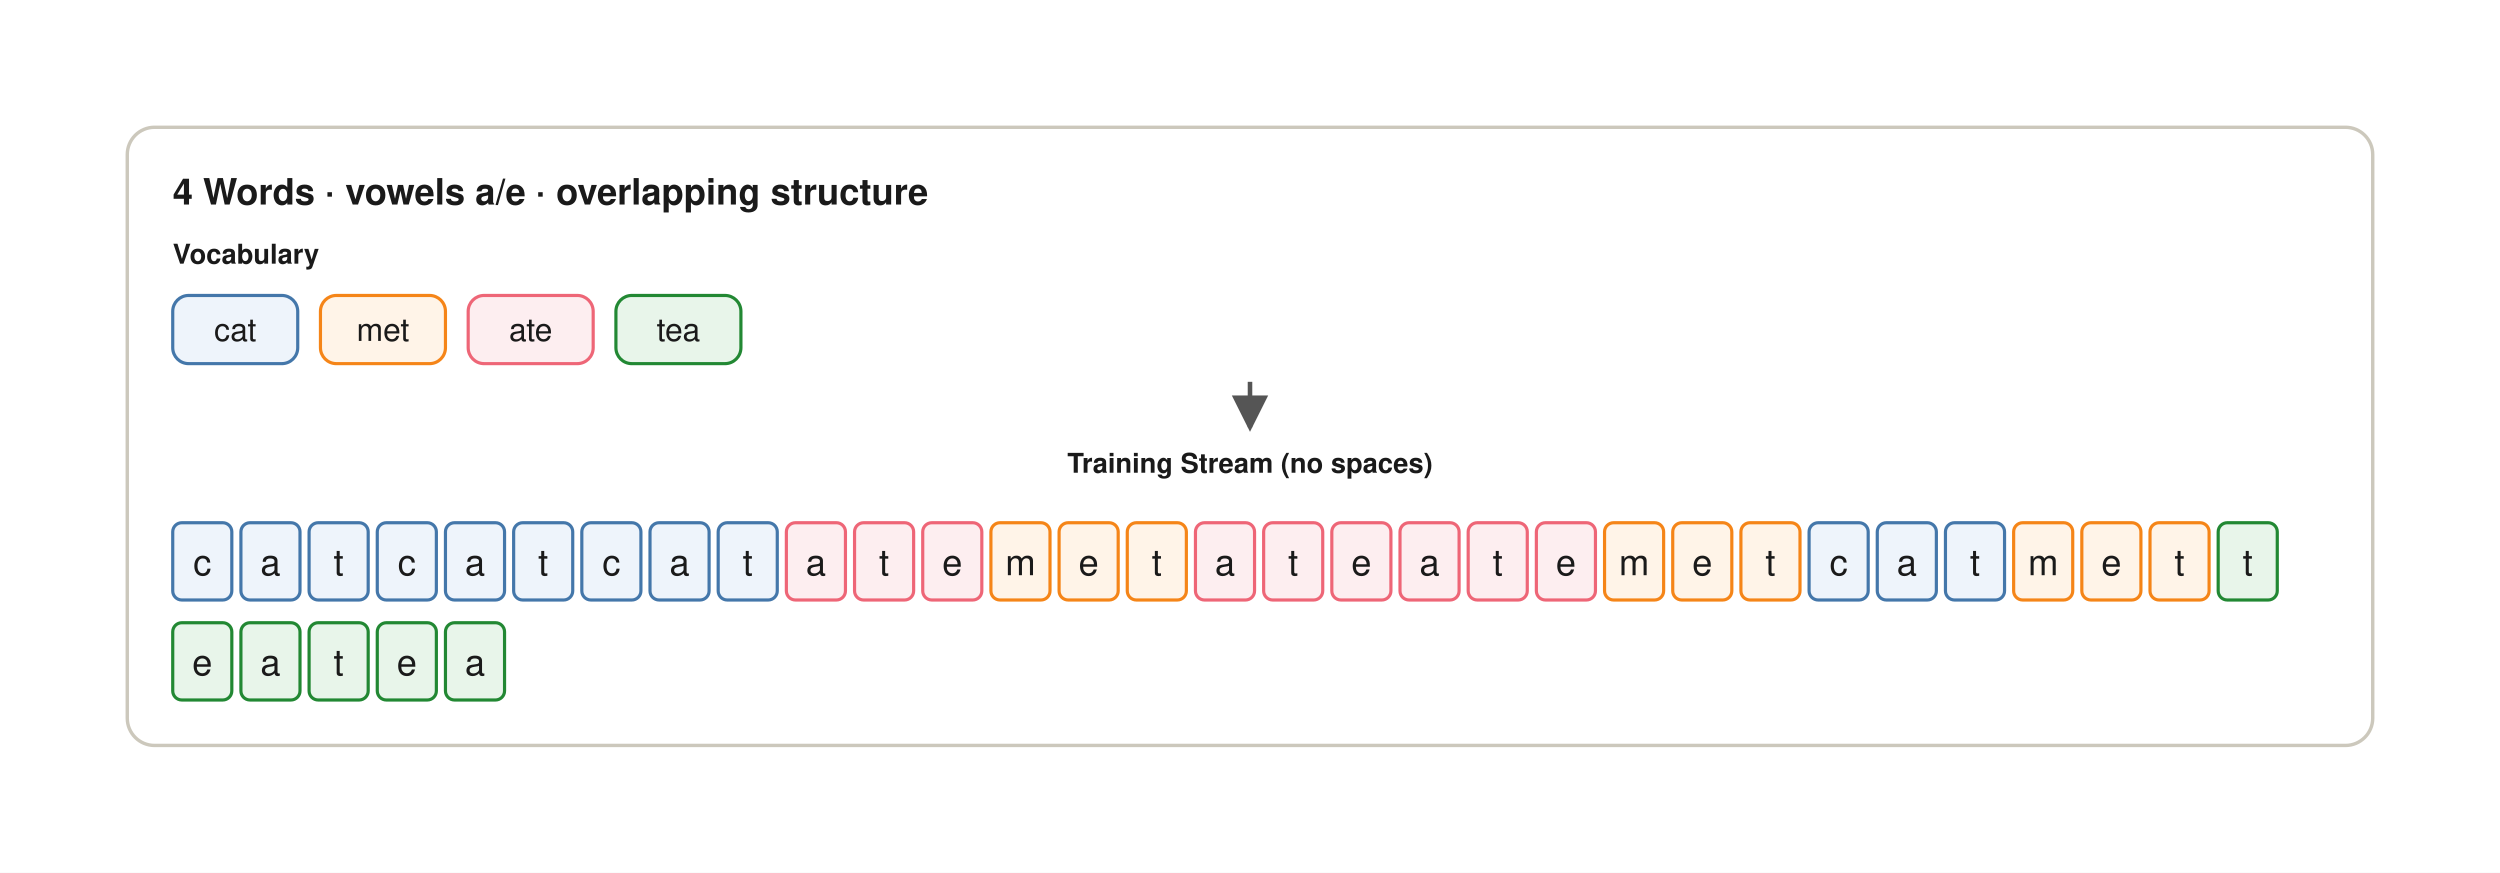
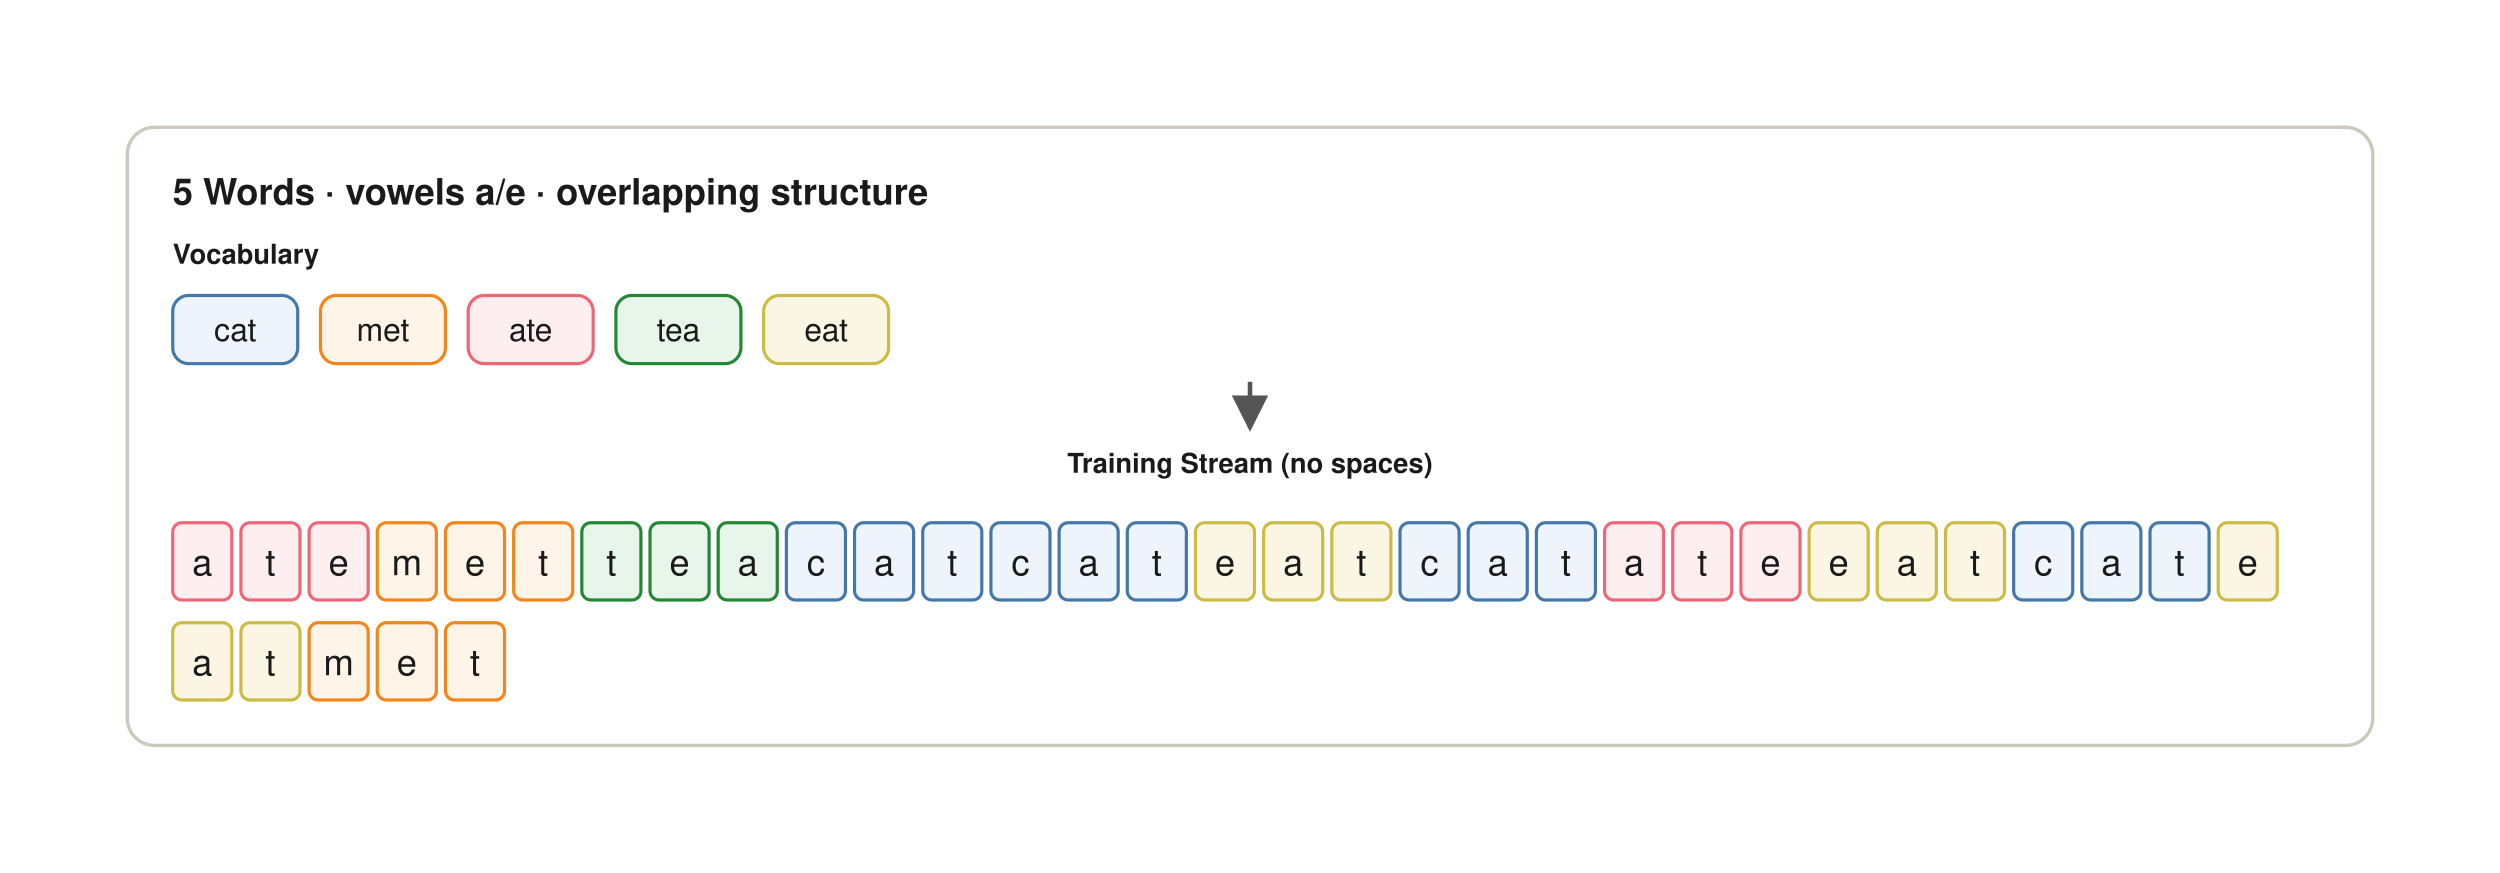
<svg xmlns="http://www.w3.org/2000/svg" width="1100" height="384" viewBox="0 0 1100 384">
  <defs>
    <marker id="arrowhead" markerWidth="8" markerHeight="8" refX="7" refY="4" orient="auto">
      <path d="M0,0 L8,4 L0,8 Z" fill="#555" />
    </marker>
    <marker id="arrowhead-blue" markerWidth="8" markerHeight="8" refX="7" refY="4" orient="auto">
      <path d="M0,0 L8,4 L0,8 Z" fill="#4477AA" />
    </marker>
    <marker id="arrowhead-orange" markerWidth="8" markerHeight="8" refX="7" refY="4" orient="auto">
      <path d="M0,0 L8,4 L0,8 Z" fill="#F58518" />
    </marker>
  </defs>
  <style>text { font-family: Segoe UI, Helvetica, Arial, sans-serif; fill: #1a1a1a; }</style>
  <rect width="1100" height="384" fill="#ffffff" />
  <rect x="56" y="56" width="988" height="272" rx="12" fill="#ffffff" stroke="#ccc8bc" stroke-width="1.5" />
-   <text x="76.0" y="90.0" font-family="Segoe UI, Helvetica, Arial, sans-serif" font-size="16" font-weight="600" fill="#4477AA">4 Words · vowels a/e · overlapping structure</text>
+   <text x="76.0" y="90.0" font-family="Segoe UI, Helvetica, Arial, sans-serif" font-size="16" font-weight="600" fill="#4477AA">5 Words · vowels a/e · overlapping structure</text>
  <text x="76.0" y="116.0" text-anchor="start" font-family="Segoe UI, Helvetica, Arial, sans-serif" font-size="12" font-weight="600" fill="#666">Vocabulary</text>
  <rect x="76" y="130" width="55" height="30" rx="7" fill="#eef4fb" stroke="#4477AA" stroke-width="1.4" />
  <text x="103.5" y="150.0" text-anchor="middle" font-family="ui-monospace, Consolas, 'Courier New', monospace" font-size="14" fill="#4477AA">cat</text>
  <rect x="141" y="130" width="55" height="30" rx="7" fill="#fff4e8" stroke="#F58518" stroke-width="1.4" />
  <text x="168.5" y="150.0" text-anchor="middle" font-family="ui-monospace, Consolas, 'Courier New', monospace" font-size="14" fill="#F58518">met</text>
  <rect x="206" y="130" width="55" height="30" rx="7" fill="#fdeef0" stroke="#EE6677" stroke-width="1.4" />
  <text x="233.5" y="150.0" text-anchor="middle" font-family="ui-monospace, Consolas, 'Courier New', monospace" font-size="14" fill="#EE6677">ate</text>
  <rect x="271" y="130" width="55" height="30" rx="7" fill="#e8f5ea" stroke="#228833" stroke-width="1.4" />
  <text x="298.5" y="150.0" text-anchor="middle" font-family="ui-monospace, Consolas, 'Courier New', monospace" font-size="14" fill="#228833">tea</text>
+   <rect x="336" y="130" width="55" height="30" rx="7" fill="#faf6e3" stroke="#CCBB44" stroke-width="1.4" />
+   <text x="363.5" y="150.0" text-anchor="middle" font-family="ui-monospace, Consolas, 'Courier New', monospace" font-size="14" fill="#CCBB44">eat</text>
  <line x1="550.0" y1="168.0" x2="550.0" y2="188.0" stroke="#555" stroke-width="2" marker-end="url(#arrowhead)" />
  <text x="550.0" y="208.0" text-anchor="middle" font-family="Segoe UI, Helvetica, Arial, sans-serif" font-size="12" font-weight="600" fill="#666">Training Stream (no spaces)</text>
-   <rect x="76.0" y="230.0" width="26.0" height="34.0" rx="4" fill="#eef4fb" stroke="#4477AA" stroke-width="1.4" />
-   <text x="89.0" y="253.1" text-anchor="middle" font-family="ui-monospace, Consolas, 'Courier New', monospace" font-size="16" fill="#4477AA">c</text>
-   <rect x="106.0" y="230.0" width="26.0" height="34.0" rx="4" fill="#eef4fb" stroke="#4477AA" stroke-width="1.4" />
-   <text x="119.0" y="253.1" text-anchor="middle" font-family="ui-monospace, Consolas, 'Courier New', monospace" font-size="16" fill="#4477AA">a</text>
-   <rect x="136.0" y="230.0" width="26.0" height="34.0" rx="4" fill="#eef4fb" stroke="#4477AA" stroke-width="1.4" />
-   <text x="149.0" y="253.1" text-anchor="middle" font-family="ui-monospace, Consolas, 'Courier New', monospace" font-size="16" fill="#4477AA">t</text>
-   <rect x="166.0" y="230.0" width="26.0" height="34.0" rx="4" fill="#eef4fb" stroke="#4477AA" stroke-width="1.4" />
-   <text x="179.0" y="253.1" text-anchor="middle" font-family="ui-monospace, Consolas, 'Courier New', monospace" font-size="16" fill="#4477AA">c</text>
-   <rect x="196.0" y="230.0" width="26.0" height="34.0" rx="4" fill="#eef4fb" stroke="#4477AA" stroke-width="1.4" />
-   <text x="209.0" y="253.1" text-anchor="middle" font-family="ui-monospace, Consolas, 'Courier New', monospace" font-size="16" fill="#4477AA">a</text>
-   <rect x="226.0" y="230.0" width="26.0" height="34.0" rx="4" fill="#eef4fb" stroke="#4477AA" stroke-width="1.4" />
-   <text x="239.0" y="253.1" text-anchor="middle" font-family="ui-monospace, Consolas, 'Courier New', monospace" font-size="16" fill="#4477AA">t</text>
-   <rect x="256.0" y="230.0" width="26.0" height="34.0" rx="4" fill="#eef4fb" stroke="#4477AA" stroke-width="1.4" />
-   <text x="269.0" y="253.1" text-anchor="middle" font-family="ui-monospace, Consolas, 'Courier New', monospace" font-size="16" fill="#4477AA">c</text>
-   <rect x="286.0" y="230.0" width="26.0" height="34.0" rx="4" fill="#eef4fb" stroke="#4477AA" stroke-width="1.4" />
-   <text x="299.0" y="253.1" text-anchor="middle" font-family="ui-monospace, Consolas, 'Courier New', monospace" font-size="16" fill="#4477AA">a</text>
-   <rect x="316.0" y="230.0" width="26.0" height="34.0" rx="4" fill="#eef4fb" stroke="#4477AA" stroke-width="1.4" />
-   <text x="329.0" y="253.1" text-anchor="middle" font-family="ui-monospace, Consolas, 'Courier New', monospace" font-size="16" fill="#4477AA">t</text>
-   <rect x="346.0" y="230.0" width="26.0" height="34.0" rx="4" fill="#fdeef0" stroke="#EE6677" stroke-width="1.4" />
-   <text x="359.0" y="253.1" text-anchor="middle" font-family="ui-monospace, Consolas, 'Courier New', monospace" font-size="16" fill="#EE6677">a</text>
-   <rect x="376.0" y="230.0" width="26.0" height="34.0" rx="4" fill="#fdeef0" stroke="#EE6677" stroke-width="1.4" />
-   <text x="389.0" y="253.1" text-anchor="middle" font-family="ui-monospace, Consolas, 'Courier New', monospace" font-size="16" fill="#EE6677">t</text>
-   <rect x="406.0" y="230.0" width="26.0" height="34.0" rx="4" fill="#fdeef0" stroke="#EE6677" stroke-width="1.4" />
-   <text x="419.0" y="253.1" text-anchor="middle" font-family="ui-monospace, Consolas, 'Courier New', monospace" font-size="16" fill="#EE6677">e</text>
-   <rect x="436.0" y="230.0" width="26.0" height="34.0" rx="4" fill="#fff4e8" stroke="#F58518" stroke-width="1.4" />
-   <text x="449.0" y="253.1" text-anchor="middle" font-family="ui-monospace, Consolas, 'Courier New', monospace" font-size="16" fill="#F58518">m</text>
-   <rect x="466.0" y="230.0" width="26.0" height="34.0" rx="4" fill="#fff4e8" stroke="#F58518" stroke-width="1.4" />
-   <text x="479.0" y="253.1" text-anchor="middle" font-family="ui-monospace, Consolas, 'Courier New', monospace" font-size="16" fill="#F58518">e</text>
-   <rect x="496.0" y="230.0" width="26.0" height="34.0" rx="4" fill="#fff4e8" stroke="#F58518" stroke-width="1.4" />
-   <text x="509.0" y="253.1" text-anchor="middle" font-family="ui-monospace, Consolas, 'Courier New', monospace" font-size="16" fill="#F58518">t</text>
-   <rect x="526.0" y="230.0" width="26.0" height="34.0" rx="4" fill="#fdeef0" stroke="#EE6677" stroke-width="1.4" />
-   <text x="539.0" y="253.1" text-anchor="middle" font-family="ui-monospace, Consolas, 'Courier New', monospace" font-size="16" fill="#EE6677">a</text>
-   <rect x="556.0" y="230.0" width="26.0" height="34.0" rx="4" fill="#fdeef0" stroke="#EE6677" stroke-width="1.4" />
-   <text x="569.0" y="253.1" text-anchor="middle" font-family="ui-monospace, Consolas, 'Courier New', monospace" font-size="16" fill="#EE6677">t</text>
-   <rect x="586.0" y="230.0" width="26.0" height="34.0" rx="4" fill="#fdeef0" stroke="#EE6677" stroke-width="1.4" />
-   <text x="599.0" y="253.1" text-anchor="middle" font-family="ui-monospace, Consolas, 'Courier New', monospace" font-size="16" fill="#EE6677">e</text>
-   <rect x="616.0" y="230.0" width="26.0" height="34.0" rx="4" fill="#fdeef0" stroke="#EE6677" stroke-width="1.4" />
-   <text x="629.0" y="253.1" text-anchor="middle" font-family="ui-monospace, Consolas, 'Courier New', monospace" font-size="16" fill="#EE6677">a</text>
-   <rect x="646.0" y="230.0" width="26.0" height="34.0" rx="4" fill="#fdeef0" stroke="#EE6677" stroke-width="1.4" />
-   <text x="659.0" y="253.1" text-anchor="middle" font-family="ui-monospace, Consolas, 'Courier New', monospace" font-size="16" fill="#EE6677">t</text>
-   <rect x="676.0" y="230.0" width="26.0" height="34.0" rx="4" fill="#fdeef0" stroke="#EE6677" stroke-width="1.4" />
-   <text x="689.0" y="253.1" text-anchor="middle" font-family="ui-monospace, Consolas, 'Courier New', monospace" font-size="16" fill="#EE6677">e</text>
-   <rect x="706.0" y="230.0" width="26.0" height="34.0" rx="4" fill="#fff4e8" stroke="#F58518" stroke-width="1.4" />
-   <text x="719.0" y="253.1" text-anchor="middle" font-family="ui-monospace, Consolas, 'Courier New', monospace" font-size="16" fill="#F58518">m</text>
-   <rect x="736.0" y="230.0" width="26.0" height="34.0" rx="4" fill="#fff4e8" stroke="#F58518" stroke-width="1.4" />
-   <text x="749.0" y="253.1" text-anchor="middle" font-family="ui-monospace, Consolas, 'Courier New', monospace" font-size="16" fill="#F58518">e</text>
-   <rect x="766.0" y="230.0" width="26.0" height="34.0" rx="4" fill="#fff4e8" stroke="#F58518" stroke-width="1.4" />
-   <text x="779.0" y="253.1" text-anchor="middle" font-family="ui-monospace, Consolas, 'Courier New', monospace" font-size="16" fill="#F58518">t</text>
-   <rect x="796.0" y="230.0" width="26.0" height="34.0" rx="4" fill="#eef4fb" stroke="#4477AA" stroke-width="1.4" />
-   <text x="809.0" y="253.1" text-anchor="middle" font-family="ui-monospace, Consolas, 'Courier New', monospace" font-size="16" fill="#4477AA">c</text>
-   <rect x="826.0" y="230.0" width="26.0" height="34.0" rx="4" fill="#eef4fb" stroke="#4477AA" stroke-width="1.4" />
-   <text x="839.0" y="253.1" text-anchor="middle" font-family="ui-monospace, Consolas, 'Courier New', monospace" font-size="16" fill="#4477AA">a</text>
-   <rect x="856.0" y="230.0" width="26.0" height="34.0" rx="4" fill="#eef4fb" stroke="#4477AA" stroke-width="1.4" />
-   <text x="869.0" y="253.1" text-anchor="middle" font-family="ui-monospace, Consolas, 'Courier New', monospace" font-size="16" fill="#4477AA">t</text>
-   <rect x="886.0" y="230.0" width="26.0" height="34.0" rx="4" fill="#fff4e8" stroke="#F58518" stroke-width="1.4" />
-   <text x="899.0" y="253.1" text-anchor="middle" font-family="ui-monospace, Consolas, 'Courier New', monospace" font-size="16" fill="#F58518">m</text>
-   <rect x="916.0" y="230.0" width="26.0" height="34.0" rx="4" fill="#fff4e8" stroke="#F58518" stroke-width="1.4" />
-   <text x="929.0" y="253.1" text-anchor="middle" font-family="ui-monospace, Consolas, 'Courier New', monospace" font-size="16" fill="#F58518">e</text>
-   <rect x="946.0" y="230.0" width="26.0" height="34.0" rx="4" fill="#fff4e8" stroke="#F58518" stroke-width="1.4" />
-   <text x="959.0" y="253.1" text-anchor="middle" font-family="ui-monospace, Consolas, 'Courier New', monospace" font-size="16" fill="#F58518">t</text>
-   <rect x="976.0" y="230.0" width="26.0" height="34.0" rx="4" fill="#e8f5ea" stroke="#228833" stroke-width="1.4" />
-   <text x="989.0" y="253.1" text-anchor="middle" font-family="ui-monospace, Consolas, 'Courier New', monospace" font-size="16" fill="#228833">t</text>
-   <rect x="76.0" y="274.0" width="26.0" height="34.0" rx="4" fill="#e8f5ea" stroke="#228833" stroke-width="1.4" />
-   <text x="89.0" y="297.1" text-anchor="middle" font-family="ui-monospace, Consolas, 'Courier New', monospace" font-size="16" fill="#228833">e</text>
-   <rect x="106.0" y="274.0" width="26.0" height="34.0" rx="4" fill="#e8f5ea" stroke="#228833" stroke-width="1.4" />
-   <text x="119.0" y="297.1" text-anchor="middle" font-family="ui-monospace, Consolas, 'Courier New', monospace" font-size="16" fill="#228833">a</text>
-   <rect x="136.0" y="274.0" width="26.0" height="34.0" rx="4" fill="#e8f5ea" stroke="#228833" stroke-width="1.4" />
-   <text x="149.0" y="297.1" text-anchor="middle" font-family="ui-monospace, Consolas, 'Courier New', monospace" font-size="16" fill="#228833">t</text>
-   <rect x="166.0" y="274.0" width="26.0" height="34.0" rx="4" fill="#e8f5ea" stroke="#228833" stroke-width="1.4" />
-   <text x="179.0" y="297.1" text-anchor="middle" font-family="ui-monospace, Consolas, 'Courier New', monospace" font-size="16" fill="#228833">e</text>
-   <rect x="196.0" y="274.0" width="26.0" height="34.0" rx="4" fill="#e8f5ea" stroke="#228833" stroke-width="1.4" />
-   <text x="209.0" y="297.1" text-anchor="middle" font-family="ui-monospace, Consolas, 'Courier New', monospace" font-size="16" fill="#228833">a</text>
+   <rect x="76.0" y="230.0" width="26.0" height="34.0" rx="4" fill="#fdeef0" stroke="#EE6677" stroke-width="1.4" />
+   <text x="89.0" y="253.1" text-anchor="middle" font-family="ui-monospace, Consolas, 'Courier New', monospace" font-size="16" fill="#EE6677">a</text>
+   <rect x="106.0" y="230.0" width="26.0" height="34.0" rx="4" fill="#fdeef0" stroke="#EE6677" stroke-width="1.4" />
+   <text x="119.0" y="253.1" text-anchor="middle" font-family="ui-monospace, Consolas, 'Courier New', monospace" font-size="16" fill="#EE6677">t</text>
+   <rect x="136.0" y="230.0" width="26.0" height="34.0" rx="4" fill="#fdeef0" stroke="#EE6677" stroke-width="1.4" />
+   <text x="149.0" y="253.1" text-anchor="middle" font-family="ui-monospace, Consolas, 'Courier New', monospace" font-size="16" fill="#EE6677">e</text>
+   <rect x="166.0" y="230.0" width="26.0" height="34.0" rx="4" fill="#fff4e8" stroke="#F58518" stroke-width="1.4" />
+   <text x="179.0" y="253.1" text-anchor="middle" font-family="ui-monospace, Consolas, 'Courier New', monospace" font-size="16" fill="#F58518">m</text>
+   <rect x="196.0" y="230.0" width="26.0" height="34.0" rx="4" fill="#fff4e8" stroke="#F58518" stroke-width="1.4" />
+   <text x="209.0" y="253.1" text-anchor="middle" font-family="ui-monospace, Consolas, 'Courier New', monospace" font-size="16" fill="#F58518">e</text>
+   <rect x="226.0" y="230.0" width="26.0" height="34.0" rx="4" fill="#fff4e8" stroke="#F58518" stroke-width="1.4" />
+   <text x="239.0" y="253.1" text-anchor="middle" font-family="ui-monospace, Consolas, 'Courier New', monospace" font-size="16" fill="#F58518">t</text>
+   <rect x="256.0" y="230.0" width="26.0" height="34.0" rx="4" fill="#e8f5ea" stroke="#228833" stroke-width="1.4" />
+   <text x="269.0" y="253.1" text-anchor="middle" font-family="ui-monospace, Consolas, 'Courier New', monospace" font-size="16" fill="#228833">t</text>
+   <rect x="286.0" y="230.0" width="26.0" height="34.0" rx="4" fill="#e8f5ea" stroke="#228833" stroke-width="1.4" />
+   <text x="299.0" y="253.1" text-anchor="middle" font-family="ui-monospace, Consolas, 'Courier New', monospace" font-size="16" fill="#228833">e</text>
+   <rect x="316.0" y="230.0" width="26.0" height="34.0" rx="4" fill="#e8f5ea" stroke="#228833" stroke-width="1.4" />
+   <text x="329.0" y="253.1" text-anchor="middle" font-family="ui-monospace, Consolas, 'Courier New', monospace" font-size="16" fill="#228833">a</text>
+   <rect x="346.0" y="230.0" width="26.0" height="34.0" rx="4" fill="#eef4fb" stroke="#4477AA" stroke-width="1.4" />
+   <text x="359.0" y="253.1" text-anchor="middle" font-family="ui-monospace, Consolas, 'Courier New', monospace" font-size="16" fill="#4477AA">c</text>
+   <rect x="376.0" y="230.0" width="26.0" height="34.0" rx="4" fill="#eef4fb" stroke="#4477AA" stroke-width="1.4" />
+   <text x="389.0" y="253.1" text-anchor="middle" font-family="ui-monospace, Consolas, 'Courier New', monospace" font-size="16" fill="#4477AA">a</text>
+   <rect x="406.0" y="230.0" width="26.0" height="34.0" rx="4" fill="#eef4fb" stroke="#4477AA" stroke-width="1.4" />
+   <text x="419.0" y="253.1" text-anchor="middle" font-family="ui-monospace, Consolas, 'Courier New', monospace" font-size="16" fill="#4477AA">t</text>
+   <rect x="436.0" y="230.0" width="26.0" height="34.0" rx="4" fill="#eef4fb" stroke="#4477AA" stroke-width="1.4" />
+   <text x="449.0" y="253.1" text-anchor="middle" font-family="ui-monospace, Consolas, 'Courier New', monospace" font-size="16" fill="#4477AA">c</text>
+   <rect x="466.0" y="230.0" width="26.0" height="34.0" rx="4" fill="#eef4fb" stroke="#4477AA" stroke-width="1.4" />
+   <text x="479.0" y="253.1" text-anchor="middle" font-family="ui-monospace, Consolas, 'Courier New', monospace" font-size="16" fill="#4477AA">a</text>
+   <rect x="496.0" y="230.0" width="26.0" height="34.0" rx="4" fill="#eef4fb" stroke="#4477AA" stroke-width="1.4" />
+   <text x="509.0" y="253.1" text-anchor="middle" font-family="ui-monospace, Consolas, 'Courier New', monospace" font-size="16" fill="#4477AA">t</text>
+   <rect x="526.0" y="230.0" width="26.0" height="34.0" rx="4" fill="#faf6e3" stroke="#CCBB44" stroke-width="1.4" />
+   <text x="539.0" y="253.1" text-anchor="middle" font-family="ui-monospace, Consolas, 'Courier New', monospace" font-size="16" fill="#CCBB44">e</text>
+   <rect x="556.0" y="230.0" width="26.0" height="34.0" rx="4" fill="#faf6e3" stroke="#CCBB44" stroke-width="1.4" />
+   <text x="569.0" y="253.1" text-anchor="middle" font-family="ui-monospace, Consolas, 'Courier New', monospace" font-size="16" fill="#CCBB44">a</text>
+   <rect x="586.0" y="230.0" width="26.0" height="34.0" rx="4" fill="#faf6e3" stroke="#CCBB44" stroke-width="1.4" />
+   <text x="599.0" y="253.1" text-anchor="middle" font-family="ui-monospace, Consolas, 'Courier New', monospace" font-size="16" fill="#CCBB44">t</text>
+   <rect x="616.0" y="230.0" width="26.0" height="34.0" rx="4" fill="#eef4fb" stroke="#4477AA" stroke-width="1.4" />
+   <text x="629.0" y="253.1" text-anchor="middle" font-family="ui-monospace, Consolas, 'Courier New', monospace" font-size="16" fill="#4477AA">c</text>
+   <rect x="646.0" y="230.0" width="26.0" height="34.0" rx="4" fill="#eef4fb" stroke="#4477AA" stroke-width="1.4" />
+   <text x="659.0" y="253.1" text-anchor="middle" font-family="ui-monospace, Consolas, 'Courier New', monospace" font-size="16" fill="#4477AA">a</text>
+   <rect x="676.0" y="230.0" width="26.0" height="34.0" rx="4" fill="#eef4fb" stroke="#4477AA" stroke-width="1.4" />
+   <text x="689.0" y="253.1" text-anchor="middle" font-family="ui-monospace, Consolas, 'Courier New', monospace" font-size="16" fill="#4477AA">t</text>
+   <rect x="706.0" y="230.0" width="26.0" height="34.0" rx="4" fill="#fdeef0" stroke="#EE6677" stroke-width="1.4" />
+   <text x="719.0" y="253.1" text-anchor="middle" font-family="ui-monospace, Consolas, 'Courier New', monospace" font-size="16" fill="#EE6677">a</text>
+   <rect x="736.0" y="230.0" width="26.0" height="34.0" rx="4" fill="#fdeef0" stroke="#EE6677" stroke-width="1.4" />
+   <text x="749.0" y="253.1" text-anchor="middle" font-family="ui-monospace, Consolas, 'Courier New', monospace" font-size="16" fill="#EE6677">t</text>
+   <rect x="766.0" y="230.0" width="26.0" height="34.0" rx="4" fill="#fdeef0" stroke="#EE6677" stroke-width="1.4" />
+   <text x="779.0" y="253.1" text-anchor="middle" font-family="ui-monospace, Consolas, 'Courier New', monospace" font-size="16" fill="#EE6677">e</text>
+   <rect x="796.0" y="230.0" width="26.0" height="34.0" rx="4" fill="#faf6e3" stroke="#CCBB44" stroke-width="1.4" />
+   <text x="809.0" y="253.1" text-anchor="middle" font-family="ui-monospace, Consolas, 'Courier New', monospace" font-size="16" fill="#CCBB44">e</text>
+   <rect x="826.0" y="230.0" width="26.0" height="34.0" rx="4" fill="#faf6e3" stroke="#CCBB44" stroke-width="1.4" />
+   <text x="839.0" y="253.1" text-anchor="middle" font-family="ui-monospace, Consolas, 'Courier New', monospace" font-size="16" fill="#CCBB44">a</text>
+   <rect x="856.0" y="230.0" width="26.0" height="34.0" rx="4" fill="#faf6e3" stroke="#CCBB44" stroke-width="1.4" />
+   <text x="869.0" y="253.1" text-anchor="middle" font-family="ui-monospace, Consolas, 'Courier New', monospace" font-size="16" fill="#CCBB44">t</text>
+   <rect x="886.0" y="230.0" width="26.0" height="34.0" rx="4" fill="#eef4fb" stroke="#4477AA" stroke-width="1.4" />
+   <text x="899.0" y="253.1" text-anchor="middle" font-family="ui-monospace, Consolas, 'Courier New', monospace" font-size="16" fill="#4477AA">c</text>
+   <rect x="916.0" y="230.0" width="26.0" height="34.0" rx="4" fill="#eef4fb" stroke="#4477AA" stroke-width="1.4" />
+   <text x="929.0" y="253.1" text-anchor="middle" font-family="ui-monospace, Consolas, 'Courier New', monospace" font-size="16" fill="#4477AA">a</text>
+   <rect x="946.0" y="230.0" width="26.0" height="34.0" rx="4" fill="#eef4fb" stroke="#4477AA" stroke-width="1.4" />
+   <text x="959.0" y="253.1" text-anchor="middle" font-family="ui-monospace, Consolas, 'Courier New', monospace" font-size="16" fill="#4477AA">t</text>
+   <rect x="976.0" y="230.0" width="26.0" height="34.0" rx="4" fill="#faf6e3" stroke="#CCBB44" stroke-width="1.4" />
+   <text x="989.0" y="253.1" text-anchor="middle" font-family="ui-monospace, Consolas, 'Courier New', monospace" font-size="16" fill="#CCBB44">e</text>
+   <rect x="76.0" y="274.0" width="26.0" height="34.0" rx="4" fill="#faf6e3" stroke="#CCBB44" stroke-width="1.4" />
+   <text x="89.0" y="297.1" text-anchor="middle" font-family="ui-monospace, Consolas, 'Courier New', monospace" font-size="16" fill="#CCBB44">a</text>
+   <rect x="106.0" y="274.0" width="26.0" height="34.0" rx="4" fill="#faf6e3" stroke="#CCBB44" stroke-width="1.4" />
+   <text x="119.0" y="297.1" text-anchor="middle" font-family="ui-monospace, Consolas, 'Courier New', monospace" font-size="16" fill="#CCBB44">t</text>
+   <rect x="136.0" y="274.0" width="26.0" height="34.0" rx="4" fill="#fff4e8" stroke="#F58518" stroke-width="1.4" />
+   <text x="149.0" y="297.1" text-anchor="middle" font-family="ui-monospace, Consolas, 'Courier New', monospace" font-size="16" fill="#F58518">m</text>
+   <rect x="166.0" y="274.0" width="26.0" height="34.0" rx="4" fill="#fff4e8" stroke="#F58518" stroke-width="1.4" />
+   <text x="179.0" y="297.1" text-anchor="middle" font-family="ui-monospace, Consolas, 'Courier New', monospace" font-size="16" fill="#F58518">e</text>
+   <rect x="196.0" y="274.0" width="26.0" height="34.0" rx="4" fill="#fff4e8" stroke="#F58518" stroke-width="1.4" />
+   <text x="209.0" y="297.1" text-anchor="middle" font-family="ui-monospace, Consolas, 'Courier New', monospace" font-size="16" fill="#F58518">t</text>
</svg>
